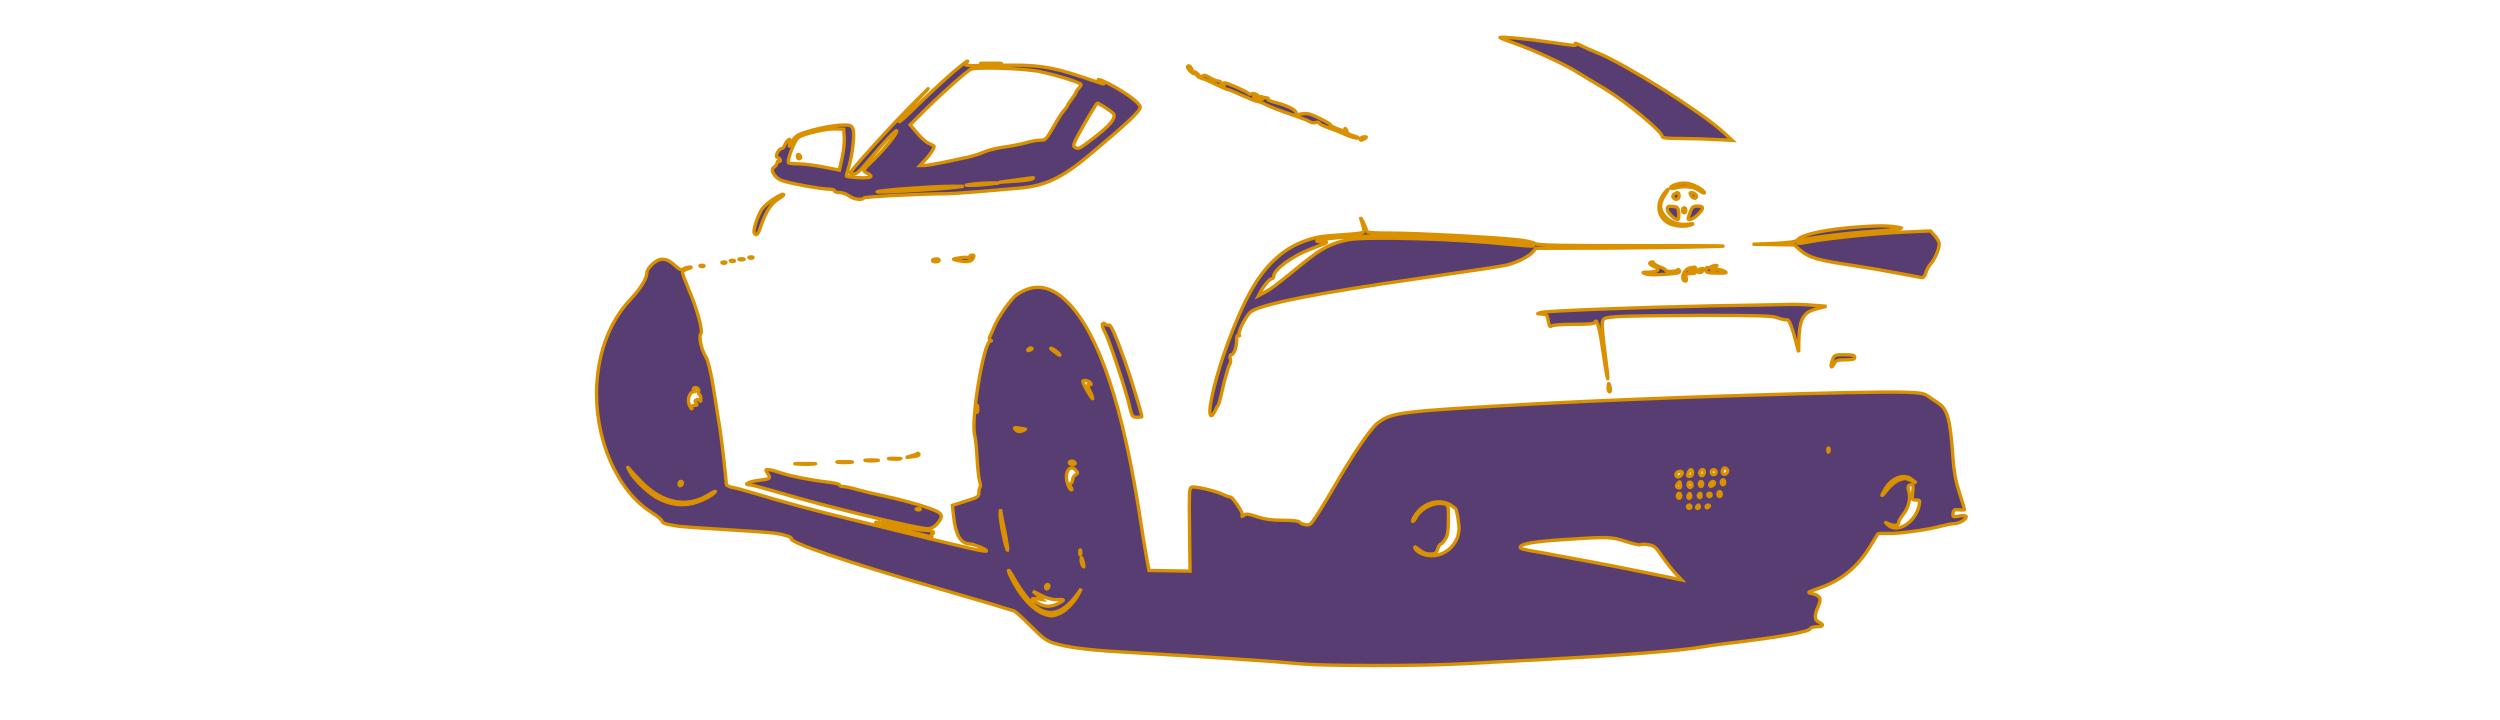
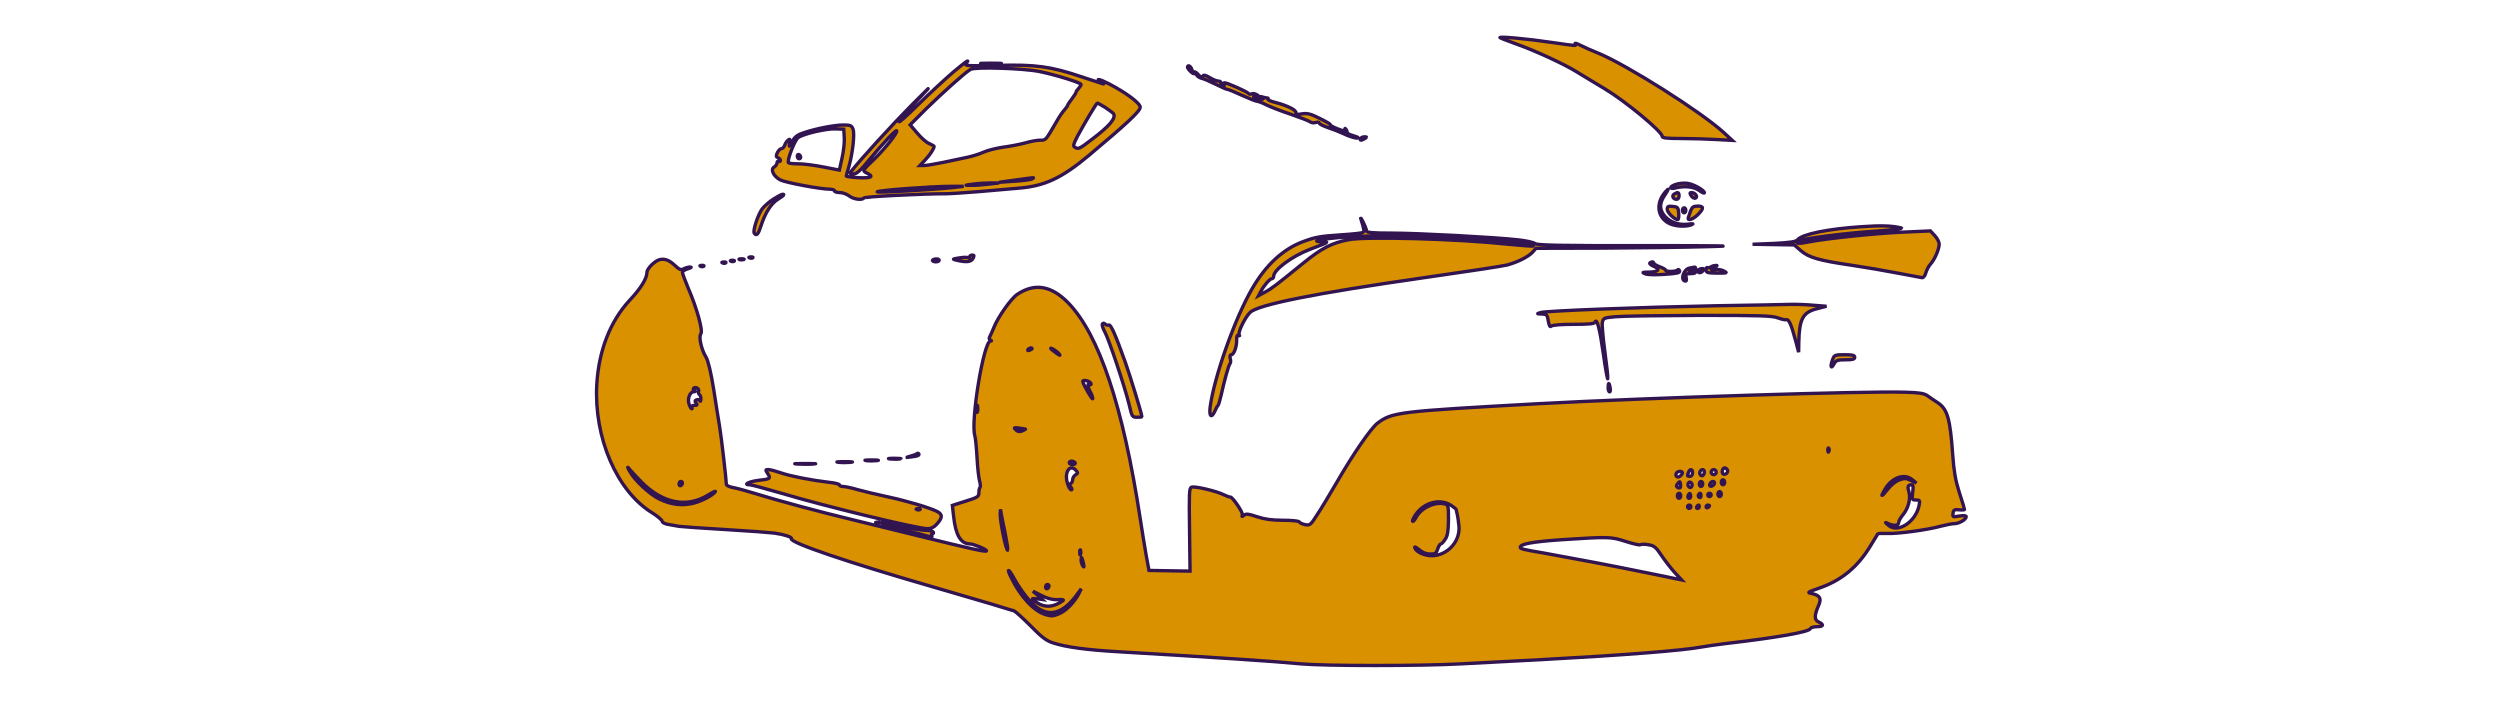
<svg xmlns="http://www.w3.org/2000/svg" version="1.0" viewBox="0 0 1480 426">
-   <g fill=" rgba(70, 40, 100, .9)" stroke="rgba(218, 145, 0,1)" stroke-width="2px">
+   <g fill="rgba(218, 145, 0,1)" stroke="rgba(50, 20, 80, 1)" stroke-width="2px">
    <path d="M888 22.3c.3.3 4.6 1.9 9.5 3.7 10.6 3.7 28.9 12.1 36 16.6 2.8 1.7 7.2 4.4 9.9 6 2.6 1.6 5.6 3.3 6.5 3.9C962 59.7 984 77.9 984 80.7c0 1 2.7 1.3 11.3 1.3 6.3 0 15.6.3 20.8.6l9.4.5-5-4.6c-13.4-12.3-57.6-40.2-74.5-47.1-3.6-1.4-8.2-3.5-10.4-4.6-2.1-1.1-3.5-1.5-3.1-.9.8 1.4 1.3 1.4-14-.8-14.1-2.1-31.3-3.7-30.5-2.8zM564.4 42.6c-4.3 3.7-13.7 12.3-20.8 19.3-15.1 14.9-15.1 13.1 0-3.1 8.7-9.2 7.9-8.5-3.7 3.2-12 12.1-30.3 32.2-35.8 39.2-1.2 1.6-1.1 1.8 1.1 1.8 1.9 0 4.2-2 9.3-8.3 8.7-10.4 15.7-17.8 16.3-17.3.9.9-6.4 10.1-13.2 16.8-7.1 6.8-7.1 6.9-4.7 8.1 4.7 2.3 3.3 3.2-4.4 2.9-4.1-.2-7.5-.7-7.5-1 0-.4.7-2.8 1.5-5.4 2.2-7.6 3.6-19.4 2.5-22.3-.8-2.2-1.5-2.5-5.7-2.5-5.3 0-16.2 2.1-23.5 4.6-3.8 1.2-5.3 2.4-6.8 5.2-1.9 3.5-2 3.5-1.5.9.3-2.4.2-2.7-1-1.7-.8.7-1.7 2-2 3.1-.4 1-1.2 1.9-1.9 1.9s-1.8 1.1-2.4 2.4c-.9 1.9-.8 2.5.4 3 .8.3 1.4 1 1.4 1.6 0 .6-.4.8-1 .5-.5-.3-1 .1-1 .9s-.8 1.9-1.7 2.5c-2.4 1.3-.4 5.5 3.6 7.6 3.1 1.6 23.9 5.5 29.2 5.5 1.6 0 2.9.4 2.9 1 0 .5 1.4 1 3.1 1 1.7 0 4.2.9 5.6 2 2.6 2 7.7 2.7 8.7 1.2.4-.8 34.8-2.5 48.6-2.5 2.5 0 11.5-.6 20-1.3 8.5-.7 18.9-1.6 23-2 15.3-1.2 25.5-5.9 41.5-19.3C667.3 73 675 65.8 675 63.5c0-2.4-8-8.4-18.5-13.9-5.4-2.8-8.6-3.5-4.5-1 1.7 1.1 1.9 1.3.5.9-1.1-.4-6.5-2.2-12.1-4-18.4-6.2-27.2-7.4-49.8-6.8-18 .4-19.8.3-18.7-1.1 2.5-3 .4-1.6-7.5 5zm51.2-.2C625 44.3 640 49 640 50c0 .5-.7 1.5-1.5 2.4-.8.8-1.5 1.8-1.5 2.2 0 .4-1.1 2.2-2.5 4-1.4 1.8-2.5 3.5-2.5 3.8 0 .3-.8 1.4-1.7 2.5-1 1-3.1 4-4.6 6.7-6.9 11.9-6.5 11.4-10 11.4-1.8 0-5.7.7-8.7 1.6-3 .8-8.9 2-13 2.5-4.1.6-9.4 1.9-11.8 3-2.4 1.1-6.6 2.4-9.5 3-2.9.6-9.2 1.9-14.2 3-4.9 1-10.1 1.9-11.4 1.9h-2.5l3.1-3.3c2.7-2.8 5.3-6.8 5.3-8 0-.3-1.3-1-2.9-1.7-1.6-.6-4.8-3.4-7.1-6.2l-4.2-4.9 9.3-9.3c10.1-9.9 23.1-21.5 26.4-23.5 2.7-1.6 31.4-.7 41.1 1.3zm38.7 21.2c2.3 1.5 4.5 3.2 4.9 3.7 1.6 2.6-2.2 7.2-12.8 15.2-7.4 5.7-8 6-10.2 4.6-1.1-.6-.6-2.1 1.8-6.7 4.5-8.3 11.2-19.4 11.6-19.4.3 0 2.3 1.2 4.7 2.6zM499.8 81.4c.2 2.7-.4 8.2-1.3 12.1l-1.6 7.2-9.2-1.8c-5.1-1-11.7-1.9-14.8-1.9-3.1 0-5.8-.3-6.1-.6-1.1-1.1 3.7-13.7 5.8-15 3.4-2.3 16.6-5.3 21.9-5.1l5 .2.3 4.9zM611 105.9c-.8.5-5.5 1.1-10.5 1.4l-9 .6 9.5-1.3c5.2-.7 10-1.4 10.5-1.4.6-.1.3.3-.5.7zm-25.5 3.1c-3.3.4-8 .8-10.5.7-4.4 0-4.4 0 1-.7 3-.4 7.8-.7 10.5-.7h5l-6 .7zm-21.9 2.1c-10.1 1.1-43.7 3.1-44.3 2.5-.8-.8 31.7-3.3 43.7-3.3h7.5l-6.9.8z" />
    <path d="M472 92.4c0 .9.5 1.6 1 1.6.6 0 1-.4 1-.9 0-.6-.4-1.3-1-1.6-.5-.3-1 .1-1 .9zm109.8-54.7c2.9.2 7.4.2 10 0 2.6-.2.2-.3-5.3-.3s-7.6.1-4.7.3zM703 39.8c0 .5.9 1.7 2 2.7 1.1 1 2 1.4 2 1 0-.5.6-.1 1.3.8.6 1 2.1 1.9 3.2 2.1 1.1.2 4.8 1.8 8.2 3.5 3.4 1.7 6.6 3.1 7.2 3.1.5 0 4.4 1.6 8.5 3.5 4.2 1.9 8.2 3.5 8.9 3.5.7 0 3.1.9 5.2 2 2.2 1.1 8.7 3.7 14.5 5.6 5.8 2 11 4 11.7 4.6.7.5 2.1.7 3.3.3 1.1-.3 2-.2 2 .4 0 .5 2.4 1.7 5.3 2.7 2.8.9 6.8 2.5 8.7 3.4 3.7 1.9 9 3.4 9 2.5 0-.2-1.5-.8-3.2-1.3-1.8-.4-3.3-1.3-3.3-1.9 0-.6-.4-1.5-.9-2s-.6-.3-.2.4c.9 1.6 1 1.6-4.7-.5-2.6-1-4.5-2.1-4.2-2.4.3-.2-2.5-1.9-6.2-3.7-5.3-2.7-7.4-3.2-10.5-2.7-2.8.5-3.7.3-3.6-.6.4-1.6-5.1-4.3-12-6.1-2.9-.7-4.9-1.6-4.6-2 .4-.4.2-.7-.4-.7-.5 0-1.9-.3-2.9-.6-1.5-.5-1.6-.4-.3.5 1.2.9.8 1-1.5.5-3.7-.8-4.4-1.4-1.9-1.4 1.8-.1 1.8-.1.1-1.1-.9-.5-2.2-.7-2.8-.3-.6.3-1.4.2-1.8-.3-.7-1-12.6-6.3-14.2-6.3-.6 0-.7.5-.3 1.1.4.7.1 1-.7.7-.8-.3-1.3-1.1-1.1-1.7.1-.6-.6-1.1-1.5-1.1-1 0-3.3-.9-5.2-2.1-2.5-1.5-3.6-1.7-4.1-.8-.6.8-1.3.6-2.6-.9-1-1.2-2.1-1.9-2.5-1.6-.4.2-1-.5-1.4-1.6-.6-2-2.5-2.8-2.5-1.2zM805.5 82c-.8 1.3.5 1.3 2.5 0 1.3-.8 1.3-1-.2-1-.9 0-2 .4-2.3 1zm186.8 27.1c-4 1.2-4.5 3.2-.5 2.2 5.4-1.4 11-.8 14.2 1.5 1.6 1.3 3 1.8 3 1.3 0-1.5-6.6-5.2-10.2-5.6-1.8-.2-4.8 0-6.5.6z" />
    <path d="M985.8 113.7c-5.8 6.7-4.7 15.2 2.6 18.7 3.7 1.7 9.9 2 13.1.6 1.4-.6.7-.7-2.1-.3-5.5.7-10.7-1.1-13.9-4.8-3.2-3.8-3.2-7.6 0-12.3 2.6-3.9 2.8-4.7.3-1.9z" />
    <path d="M991.1 114.9c-1.6 1-.6 3.1 1.5 3.1.8 0 1.4-.9 1.4-2 0-2.2-.7-2.5-2.9-1.1zm10.1 1c.6 1 1.8 1.7 2.5 1.4 1.7-.7-.2-3.3-2.3-3.3-1.1 0-1.2.4-.2 1.9zm-543.4 2c-2.5 1.6-5.5 4.3-6.7 5.9-2.5 3.6-5.5 12.8-4.6 14.2 1.3 2 2.4.8 4-4.3 2.5-7.7 6-13.3 10-15.7 1.9-1.2 3.5-2.4 3.5-2.6 0-1-1.9-.2-6.2 2.5zm529.2 6c0 1.9 4.3 6.1 6.2 6.1.5 0 .8-1.7.6-3.8-.3-3.4-.6-3.7-3.5-4-2.7-.3-3.3 0-3.3 1.7zm13.9.8c-.5 1.6-1.2 3.4-1.4 4-.8 2.4 2.6 1.3 5.6-1.6 3.7-3.7 3.7-5.1-.1-5.1-2.4 0-3.3.6-4.1 2.7zm-4.9-.2c0 .8.5 1.5 1 1.5.6 0 1-.7 1-1.5s-.4-1.5-1-1.5c-.5 0-1 .7-1 1.5zm-190.4 5c2.1 6.7 2.2 7.5 1.2 8.1-.6.4-6.3 1-12.7 1.4-13.1.9-15.3 1.3-23.1 4.2-11.5 4.4-21.6 13.7-29.5 27.3-10.3 17.5-22.7 52.5-25.1 70.5-.7 5.6.8 6.9 2.9 2.2.6-1.5 1.4-2.9 1.8-3.2.3-.3 1.1-3 1.8-6 1.8-8.2 4.3-17.4 5.2-18.6.5-.5.6-2 .2-3.2-.3-1.3-.1-2.2.6-2.2 1.6 0 3.3-4.8 3.2-8.8 0-2.2.3-3.1 1.1-2.6.7.4.8.3.4-.4-.9-1.4 3.4-10.2 6.4-13.2 4.6-4.6 38.1-11.3 103-20.6 25-3.6 47.1-6.9 49.1-7.5 6.1-1.6 12.3-4.7 14.9-7.3l2.3-2.6 38.6-.1c21.2-.1 50.1-.5 64.1-.9 18.1-.4 7.1-.6-38.1-.6-50.3.1-63.9-.2-65.1-1.2-.9-.7-5.3-1.7-9.9-2.2-14.4-1.6-59.4-4-75-4-11.2 0-14.9-.3-14.9-1.3 0-.6-.9-3-2-5.2s-1.8-3.1-1.4-2zm62.9 11.5c25.2 1.8 40.3 3.5 39.2 4.6-.2.3-6.9-.2-14.8-1-29.9-3.2-83.6-4.7-94.5-2.7-9.9 1.9-15.8 4.9-26.8 13.8-17.1 13.9-18.9 15.2-22.8 17.3l-3.7 2 1.2-2.3c1.9-3.6 5.4-7.7 6.6-7.7.6 0 1.1-.6 1.1-1.4 0-3.9 10.7-11.8 21.5-16 11.8-4.5 11.3-4.3 7.6-4.4-5.3-.1-4.7-1 1.3-1.7 19.6-2.5 51.7-2.6 84.1-.5zm233.5-6.8c-19.8 1.3-35 4.4-37.8 7.7-1 1.2-4.2 1.7-14 2.2l-12.7.5 12.3.2 12.4.2 3.9 3.4c4.8 4.1 10.7 5.8 29.9 8.6 8 1.2 20.4 3.3 27.5 4.7 7.2 1.4 13.6 2.6 14.4 2.7.8 0 1.8-1.2 2.2-2.9.5-1.7 1.7-4 2.8-5.2 2.4-2.6 5.1-8.8 5.1-11.8 0-1.2-1.2-3.5-2.6-5l-2.6-2.8-15.6.7c-17.1.7-47 3.9-56.9 5.9-5.6 1.2-8 .9-5.4-.7 2.1-1.3 27.3-4.6 44.5-5.7 11.9-.8 17.9-1.6 16-2-5.3-1.3-11.8-1.5-23.4-.7zm-528 17.9c0 .5-.4.8-.9.4-.6-.3-2.9-.2-5.3.2-4.2.7-4.2.7-1.3 1.4 5.7 1.3 8.4 1 9.5-1.1.9-1.6.8-2-.5-2-.8 0-1.5.5-1.5 1.1zm-130.2.6c.7.3 1.6.2 1.9-.1.4-.3-.2-.6-1.3-.5-1.1 0-1.4.3-.6.6z" />
    <path d="M390.5 153.7c-2.8.7-7.5 5.3-7.5 7.5 0 3.6-3.6 9.5-10.2 16.5-11.5 12.4-18.3 29.7-19.5 49.8-1.8 31.5 11.8 63.2 32.8 76.1 3.2 2 5.9 4.3 5.9 5 0 .7 1.6 1.6 3.8 1.9 2 .4 4.8.8 6.2 1.1 1.4.2 13.8 1.1 27.5 1.9 13.8.8 26.8 1.8 29 2.1 5.7.8 10.6 2.4 10 3.3-1.3 2.2 33.1 13.9 84 28.6 12.7 3.7 28.2 8.2 34.5 10.1 6.3 2 12.2 3.7 13.2 4 .9.3 5.3 4.3 9.9 8.9 6.3 6.5 9.3 8.8 13 10 7.7 2.6 20.4 4.3 40.1 5.4 55.8 3.3 90.3 5.5 106.8 7.1 13.9 1.3 71.8 1.3 95 0 10.2-.5 31.6-1.7 47.5-2.5 48.2-2.6 84-5.4 95-7.5 2.8-.5 9.1-1.4 14-2 31.7-3.7 49.6-6.9 50.3-8.9.2-.6 1.9-1.1 3.8-1.1 4 0 4.4-1.2 1-2.8-2.6-1.2-2.6-4 .1-10 1.7-4 .7-5.7-4-6.8-3-.6-2.9-.7 3.6-3 13.7-4.6 23.5-12.6 31.3-25.7 2.1-3.4 3.9-6.4 4.1-6.7.2-.2 2.7-.3 5.6-.2 6 .3 23.8-2.1 31.7-4.3 3-.8 6.6-1.5 8-1.5 2.8 0 7-2.5 7-4.1 0-.7-1.5-.8-4.1-.4-3.9.7-4 .6-3.7-1.6.2-2 .8-2.4 3.6-2.1 1.7.2 3.2.1 3.2-.2 0-.3-1.4-4.9-3.1-10.1-2.3-7.2-3.2-12.6-3.9-22.3-1.5-21.3-3.1-26.9-8.7-30.7-2.1-1.3-4.9-3.3-6.2-4.2-1.9-1.4-4.9-1.9-13-2.1-23.7-.8-152.6 3.3-217.6 6.8-83.1 4.6-86.3 5-95 11.5-4.1 3.2-14.4 18.2-24.4 35.5-4 6.9-9.1 15.4-11.4 18.8-3.8 6-4.2 6.3-7.1 5.8-1.7-.4-3.2-1.1-3.4-1.6-.2-.6-4.5-1-9.6-1-6.7 0-10.9-.6-15.4-2.1-5.1-1.7-6.5-1.9-7.7-.9-1.3 1-1.5 1-1-.1.5-1.5-6-11-7.3-10.7-.4.1-2-.5-3.7-1.3-4.3-2.2-17.2-5.2-19.1-4.5-1.4.5-1.5 3.3-1.2 25.1l.3 24.6-12.2-.2-12.1-.2-1.6-8.6c-.8-4.7-2.5-14.7-3.6-22.1-10.2-66.7-24.4-109-42.6-127.7-10.1-10.3-19.8-11.9-30.1-5.1-3.7 2.4-11.5 13.5-13.9 19.6-.8 2-1.9 4.5-2.4 5.4-.6 1.1-.5 1.8.3 2.1.9.4.9.6 0 .6-4 .3-11.8 47.6-9.2 56.1.4 1.4 1 7.2 1.3 13 .3 5.8 1 11.9 1.5 13.7.5 1.7.6 3.4.3 3.8-.4.4-.7 1.8-.7 3.2 0 2.3-.7 2.8-7.9 5l-7.8 2.5.7 6.2c1.2 11.4 4.2 16.5 9.7 16.6 2.2 0 9.8 3.2 9.8 4.1 0 .9-9.8-1.3-40.5-8.9-13.2-3.3-31-7.6-39.5-9.7-18.1-4.3-44.7-11.5-57.5-15.5-4.9-1.5-10.7-3.1-12.7-3.4-2.1-.4-3.8-1.2-3.8-1.9 0-2.4-3-28.4-4-34.2-.6-3.3-2.1-13.2-3.5-22-1.6-10-3.3-17-4.5-19-2.8-4.5-4.5-12.2-3.1-13.9 1.4-1.6-2.3-15.1-7.5-27.1-1.9-4.5-3.4-8.6-3.4-9.3 0-.6 1.5-1.6 3.3-2.1 1.7-.5 2.4-1 1.4-1-1-.1-2.8.4-3.9 1-1.7.9-2.5.6-5.2-1.9-3.4-3.2-6-4.2-9.1-3.5zM611 206.4c0 .2-.7.7-1.6 1-.8.3-1.2.2-.9-.4.6-1 2.5-1.4 2.5-.6zm16.1 3.2c.9 1.1.2.9-1.8-.6-1.8-1.3-3.3-2.5-3.3-2.7 0-.8 3.8 1.7 5.1 3.3zm18.7 17.4c.3.7 0 1-.7.6-1.5-1-1.3 1.4.4 4.4.8 1.4 1.4 3.2 1.4 4 0 1.4-5.8-8.6-5.9-10.2 0-1.3 4.4-.2 4.8 1.2zm-232.2 4.6c-.3.7-.1 1.6.4 1.9.6.4 1 1.6.9 2.8 0 1.2-.3 1.7-.5 1-.3-.7-1.2-.9-2-.6-1.1.4-1.2.9-.3 1.9.9 1.1.7 1.4-1 1.4-1.2 0-1.9.4-1.6 1 .3.5.4 1 0 1-.3 0-1-1.1-1.5-2.5-1.2-3.2.3-7.5 2.7-7.6 1.1 0 1.3-.3.5-.6-.6-.2-1-.9-.7-1.3.9-1.4 3.7.1 3.1 1.6zm165.1 12.1c-.3 1-.5.2-.5-1.7s.2-2.7.5-1.8c.2 1 .2 2.6 0 3.5zM607 254c.3.1-.5.5-1.8 1.1-1.7.6-2.7.5-3.8-.6-1.4-1.3-1.2-1.5 1.8-1.1 1.8.3 3.5.5 3.8.6zm475.7 13.2c-.3.8-.6.5-.6-.6-.1-1.1.2-1.7.5-1.3.3.3.4 1.2.1 1.9zM636.5 274c.3.5-.3 1-1.4 1-1.2 0-2.1-.5-2.1-1 0-.6.6-1 1.4-1 .8 0 1.8.4 2.1 1zm-257 11.1c12.6 12.9 27.1 15.8 39.8 7.9 2.6-1.6 4.5-2.5 4.2-2-1.3 2.2-8.2 5.7-13.3 7-6.6 1.5-12.9.8-19.7-2.5-5.8-2.7-15-11.3-17.8-16.6-1.4-2.5-1.4-2.9-.2-1.4.8 1.1 4 4.5 7 7.6zm257.6-6.5c1.1 1.3 1 1.7-.4 2.5-.9.6-1.7 1.8-1.7 2.9 0 1-.6 2-1.2 2.3-1 .3-1 .7.1 2 .8 1.1.9 1.7.3 1.7-.6 0-1.7-1.8-2.3-4-2-6.6 1.6-11.7 5.2-7.4zm385.5-.5c.8 1.4-1.1 3.3-2.5 2.5-1.1-.7-.4-3.6.9-3.6.5 0 1.2.5 1.6 1.1zM1002 280c0 1.1-.7 2-1.5 2-1.7 0-1.8-.2-.9-2.4.9-2.3 2.4-2 2.4.4zm7-.6c0 .8-.4 1.7-.9 2.1-1.2.7-2.4-1.2-1.6-2.5.9-1.5 2.5-1.2 2.5.4zm7 .1c0 .8-.7 1.5-1.5 1.5s-1.5-.7-1.5-1.5.7-1.5 1.5-1.5 1.5.7 1.5 1.5zm-20 .4c0 .5-.6 1.4-1.4 2-1.6 1.3-3.2-.2-2.1-1.9.8-1.2 3.5-1.3 3.5-.1zm136.1 4.1 2.4 2-3.3-1.6c-2.9-1.4-3.8-1.4-7-.2-2.1.8-5 3.2-6.9 5.7-3.7 4.8-4.3 4.5-1.2-.6 4.2-6.8 11.5-9.2 16-5.3zm-111.1 1.5c0 .8-.4 1.5-1 1.5-.5 0-1-.7-1-1.5s.5-1.5 1-1.5c.6 0 1 .7 1 1.5zm-617 .4c0 .6-.4 1.3-1 1.6-.5.3-1-.1-1-.9 0-.9.5-1.6 1-1.6.6 0 1 .4 1 .9zm590.7 2.8c-.3.3-1.1.2-1.7-.2-.8-.5-.7-1.1.2-2.2 1.2-1.5 1.3-1.4 1.6.1.2 1 .1 2-.1 2.3zm6.8-.7c-.5.8-1.1.8-1.7.2-.6-.6-.7-1.6-.3-2.2.5-.8 1.1-.8 1.7-.2.6.6.7 1.6.3 2.2zm6.5-1.5c0 .8-.4 1.5-1 1.5-.5 0-1-.7-1-1.5s.5-1.5 1-1.5c.6 0 1 .7 1 1.5zm7-.6c0 1.2-2 2.5-2.7 1.8-.7-.7.6-2.7 1.8-2.7.5 0 .9.4.9.9zm117.3 5.6c-.5 4.3-.5 4.5 2 4.5 2.4 0 2.4.2 1.7 3.7-2.2 9.5-12.6 16.1-18 11.3-2.2-1.9-2.3-2-.3-1.1 3.2 1.6 6.3 1.4 6.3-.5 0-.9 1.1-2.9 2.5-4.6 3.2-3.8 4.7-9.5 3.6-13.5-1-3.3-.6-4.3 1.5-4.3 1 0 1.2 1.1.7 4.5zm-113.3 1c0 .8-.4 1.5-1 1.5-.5 0-1-.7-1-1.5s.5-1.5 1-1.5c.6 0 1 .7 1 1.5zm-24 1c0 .8-.4 1.5-1 1.5-.5 0-1-.7-1-1.5s.5-1.5 1-1.5c.6 0 1 .7 1 1.5zm5.6 1.2c-1 1-1.9-.5-1-1.8.6-1.1.8-1.1 1.2 0 .2.7.1 1.5-.2 1.8zm6.4-1.1c0 .8-.5 1.2-1 .9-.6-.4-.8-1.1-.5-1.6.9-1.4 1.5-1.1 1.5.7zm6-.6c0 .5-.4 1-1 1-.5 0-1-.5-1-1 0-.6.5-1 1-1 .6 0 1 .4 1 1zm-154.2 6c1.7 1.1 3.2 2.3 3.3 2.7 0 .5.3 1.7.6 2.8.3 1.1.7 4.2 1 7 .8 9.1-6.9 17.5-16.2 17.5-4.2 0-9-2.2-9.9-4.6-.4-1 .4-.7 2.5 1 2 1.7 4.2 2.6 6.5 2.6 3 0 3.7-.4 4.5-3 .6-1.7 1.4-3 1.9-3 .4 0 1.6-1.2 2.6-2.8 1.4-2.1 1.8-4.7 1.9-11.5 0-8.4-.1-8.8-2.3-9.4-5.9-1.4-13.9 2.4-16.9 8-.8 1.6-1.7 2.6-2 2.3-.3-.3.5-2.1 1.8-4 4.9-7.1 14.1-9.6 20.7-5.6zm142.2 1c0 .5-.4 1-1 1-.5 0-1-.5-1-1 0-.6.5-1 1-1 .6 0 1 .4 1 1zm5 0c0 .5-.5 1-1.1 1-.5 0-.7-.5-.4-1 .3-.6.8-1 1.1-1 .2 0 .4.4.4 1zm6-.6c0 .3-.4.8-1 1.1-.5.3-1 .1-1-.4 0-.6.5-1.1 1-1.1.6 0 1 .2 1 .4zm-416.9 16.5c1 5.2 1.7 9.6 1.5 9.8-.9 1-4.7-17.4-4.5-21.7l.2-2.5.4 2.5c.2 1.4 1.3 6.7 2.4 11.9zm367.2 4.6c4.3 1.4 8.2 2.3 8.8 2 .5-.4 2.7-.4 4.8 0 3.3.5 4.5 1.5 7.6 6.2 2 3 5.6 7.6 7.8 10.1l4.2 4.5-3-.6c-1.6-.4-10.6-2.2-20-4.1-16.9-3.5-40.8-8-58-11.1-13.5-2.3-14.5-2.6-14.5-3.5 0-2 7.3-3.3 24.7-4.5 27.6-1.8 28.9-1.8 37.6 1zm-322.6 7.7c-.3.7-.5.2-.5-1.2s.2-1.9.5-1.3c.2.7.2 1.9 0 2.5zm1.7 5.3c.5 2.2.4 2.6-.4 1.5-.5-.8-1-2.4-1-3.4 0-2.6.6-1.8 1.4 1.9zm-33.8 19.8c10.3 13.2 20.4 12.4 30.7-2.3l1.8-2.5-1.2 2.5c-2.4 5-7.4 10.3-11.6 12.2-3.7 1.6-4.8 1.7-8.2.7-7-2.1-14.9-10.5-20.4-21.8-2.9-5.8-1.8-5.9 1.4-.1 1.6 3.1 5 8.2 7.5 11.3zm13.4-6.4c0 .6-.4 1.3-1 1.6-.5.3-1-.1-1-.9 0-.9.5-1.6 1-1.6.6 0 1 .4 1 .9zm4 8.1c5.5-.3 5.7 0 2 2-4.5 2.5-8.7 2.5-12.7 0-4.1-2.4-4.1-3-.3-2.5l3 .4-2.7-2.5-2.8-2.4 5 2.5c2.9 1.6 6.4 2.5 8.5 2.5zM437.8 153.7c.6.2 1.8.2 2.5 0 .6-.3.1-.5-1.3-.5-1.4 0-1.9.2-1.2.5zm114.2.5c0 .4.9.8 2 .8s2-.4 2-.9c0-.6-.9-.9-2-.8-1.1.1-2 .5-2 .9zm-119.2.5c.7.3 1.6.2 1.9-.1.4-.3-.2-.6-1.3-.5-1.1 0-1.4.3-.6.6z" />
    <path d="M427.8 155.7c.7.3 1.6.2 1.9-.1.4-.3-.2-.6-1.3-.5-1.1 0-1.4.3-.6.6zm548.9 0c-.4.4.7 1.3 2.4 2 4.1 1.7 2.8 3.3-2.9 3.4-4.1 0-4.4.2-2.2 1 1.4.6 6.2.7 11.6.3 7.5-.5 9.1-.9 8.7-2.1-.3-.8-.9-1-1.2-.5-.7 1.1-7.1 1.2-7.1.1 0-.4-1.6-1.3-3.5-2s-3.5-1.7-3.5-2.1c0-1-1.4-1-2.3-.1zm-561.9 2c.7.3 1.6.2 1.9-.1.4-.3-.2-.6-1.3-.5-1.1 0-1.4.3-.6.6zm598.2.2c-.8.6-1.8.7-2.2.5-.4-.3-.8.3-.8 1.4 0 1.6.8 1.8 6.5 1.9 6 0 6.4-.1 4-1.3-1.3-.7-3.6-1.1-5-.8-3.1.5-3.3-.4-.2-1.6 1.2-.5 1.5-.9.7-.9s-2.2.3-3 .8zm-12.8.8c-3.3.6-5.5 6.6-2.9 7.6 1 .4 1.3-.2.9-1.9-.4-2.1-.1-2.4 2.7-2.4 2.4 0 3.1-.4 3.1-2 0-1.1-.3-1.9-.7-1.9-.5.1-1.8.4-3.1.6zm2.8 1.3c0 .5-.8 1-1.7 1-1.5 0-1.6-.2-.3-1 1.9-1.2 2-1.2 2 0zm2.5-.1c-1 1.7 1.2 2.1 2.5.6 1-1.2 1-1.5-.3-1.5-.9 0-1.8.4-2.2.9zM1016 181c-46.1.9-100.4 3-103.9 4-2.5.8-2.5.8.6.9 3 .1 3.3.4 3.9 4.2.5 2.8 1 3.7 1.7 3 .7-.7 6-1.1 13.3-1.1 8.9 0 12.3-.3 12.6-1.2 1.1-3.1 2.9 4 5 18.8 1.2 8.7 2.4 15.2 2.6 14.6.2-.6-.6-7.8-1.7-15.9-1.1-8.1-1.8-16-1.5-17.5.6-2.5 1-2.7 7.8-3.3 3.9-.4 26.2-.7 49.6-.8 35.9 0 43.1.2 46.5 1.5 2.2.8 4.5 1.3 5.1 1.1 1.4-.5 3 3.3 5.4 12.4l1.8 6.8.1-6c.3-13.8 2.4-17.7 11-19.8l5.4-1.4-7.8-.6c-4.3-.4-10.5-.6-13.9-.5-3.4.1-23 .5-43.6.8zm-363.4 10.8c-.3.6.3 2.5 1.3 4.4 2.3 3.8 12 32.8 14.6 43.5 1.6 7 1.8 7.3 4.6 7.3 1.6 0 2.9-.1 2.9-.3 0-1.5-6.7-23.4-9.8-32.2-5.9-16.5-8.6-22.6-9.8-22.1-.6.3-1.6 0-2.2-.6-.6-.6-1.2-.6-1.6 0zm432.4 20.8c-1.6 4.1-1.2 6.3.6 3.1 1.3-2.4 2-2.7 6.9-2.7 4.2 0 5.5-.3 5.5-1.5s-1.3-1.5-6-1.5c-5.6 0-6.1.2-7 2.6zm-133 16.9c0 1.4.4 2.5.9 2.5.4 0 .6-1.1.3-2.5-.2-1.4-.6-2.5-.8-2.5-.2 0-.4 1.1-.4 2.5zm-409.3 39.1c-.3.4-2.1 1-3.9 1.5-3.2.9-3.2.9.6.4 3.9-.4 5.3-1.1 4.4-2-.2-.3-.7-.2-1.1.1zm-15.9 3.1c1.8.2 4.5.2 6 0s0-.4-3.3-.4-4.5.2-2.7.4zm-14 1c1.7.2 4.7.2 6.5 0 1.7-.2.3-.4-3.3-.4-3.6 0-5 .2-3.2.4zm-16.5 1c2 .2 5.4.2 7.5 0 2-.2.3-.4-3.8-.4s-5.8.2-3.7.4zm-24.5 1c2.9.2 7.4.2 10 0 2.6-.2.2-.3-5.3-.3s-7.6.1-4.7.3zm-17.3 5.7c1.9 2.9 1.6 3.2-5.7 4-5.5.7-9.1 2.6-5 2.6 1.1 0 9.5 2.3 18.8 5 25.7 7.7 80.6 21 86.6 21 1.8 0 3.8-.9 5.2-2.5 3.7-4 3.8-6 .2-7.8-4.7-2.3-17.9-6.2-29.6-8.7-5.8-1.2-13.5-3.1-17.2-4.1-3.6-1.1-7.6-1.9-8.7-1.9-1.2 0-2.1-.4-2.1-.9s-2.6-1.2-5.7-1.5c-11.1-1.3-23.8-3.8-29.1-5.7-2.9-1-6.2-1.9-7.3-1.9-1.8 0-1.9.1-.4 2.4zm90.2 21.2c-.3.3-1.2.4-1.9.1-.8-.3-.5-.6.6-.6 1.1-.1 1.7.2 1.3.5zm-25.9 8.1c.7.3 1.6.2 1.9-.1.4-.3-.2-.6-1.3-.5-1.1 0-1.4.3-.6.6zm3.2.2c0 .5 1.2 1.1 2.8 1.4 2.7.5 21.9 5.3 25.6 6.4 1.2.3 1.6.1 1.2-.6-.4-.6-.2-1.1.4-1.1.6 0 .8-.5.5-1-.3-.6-2.4-1-4.5-1s-8.5-1.1-14.2-2.5c-11.6-2.8-11.8-2.8-11.8-1.6z" />
  </g>
</svg>
